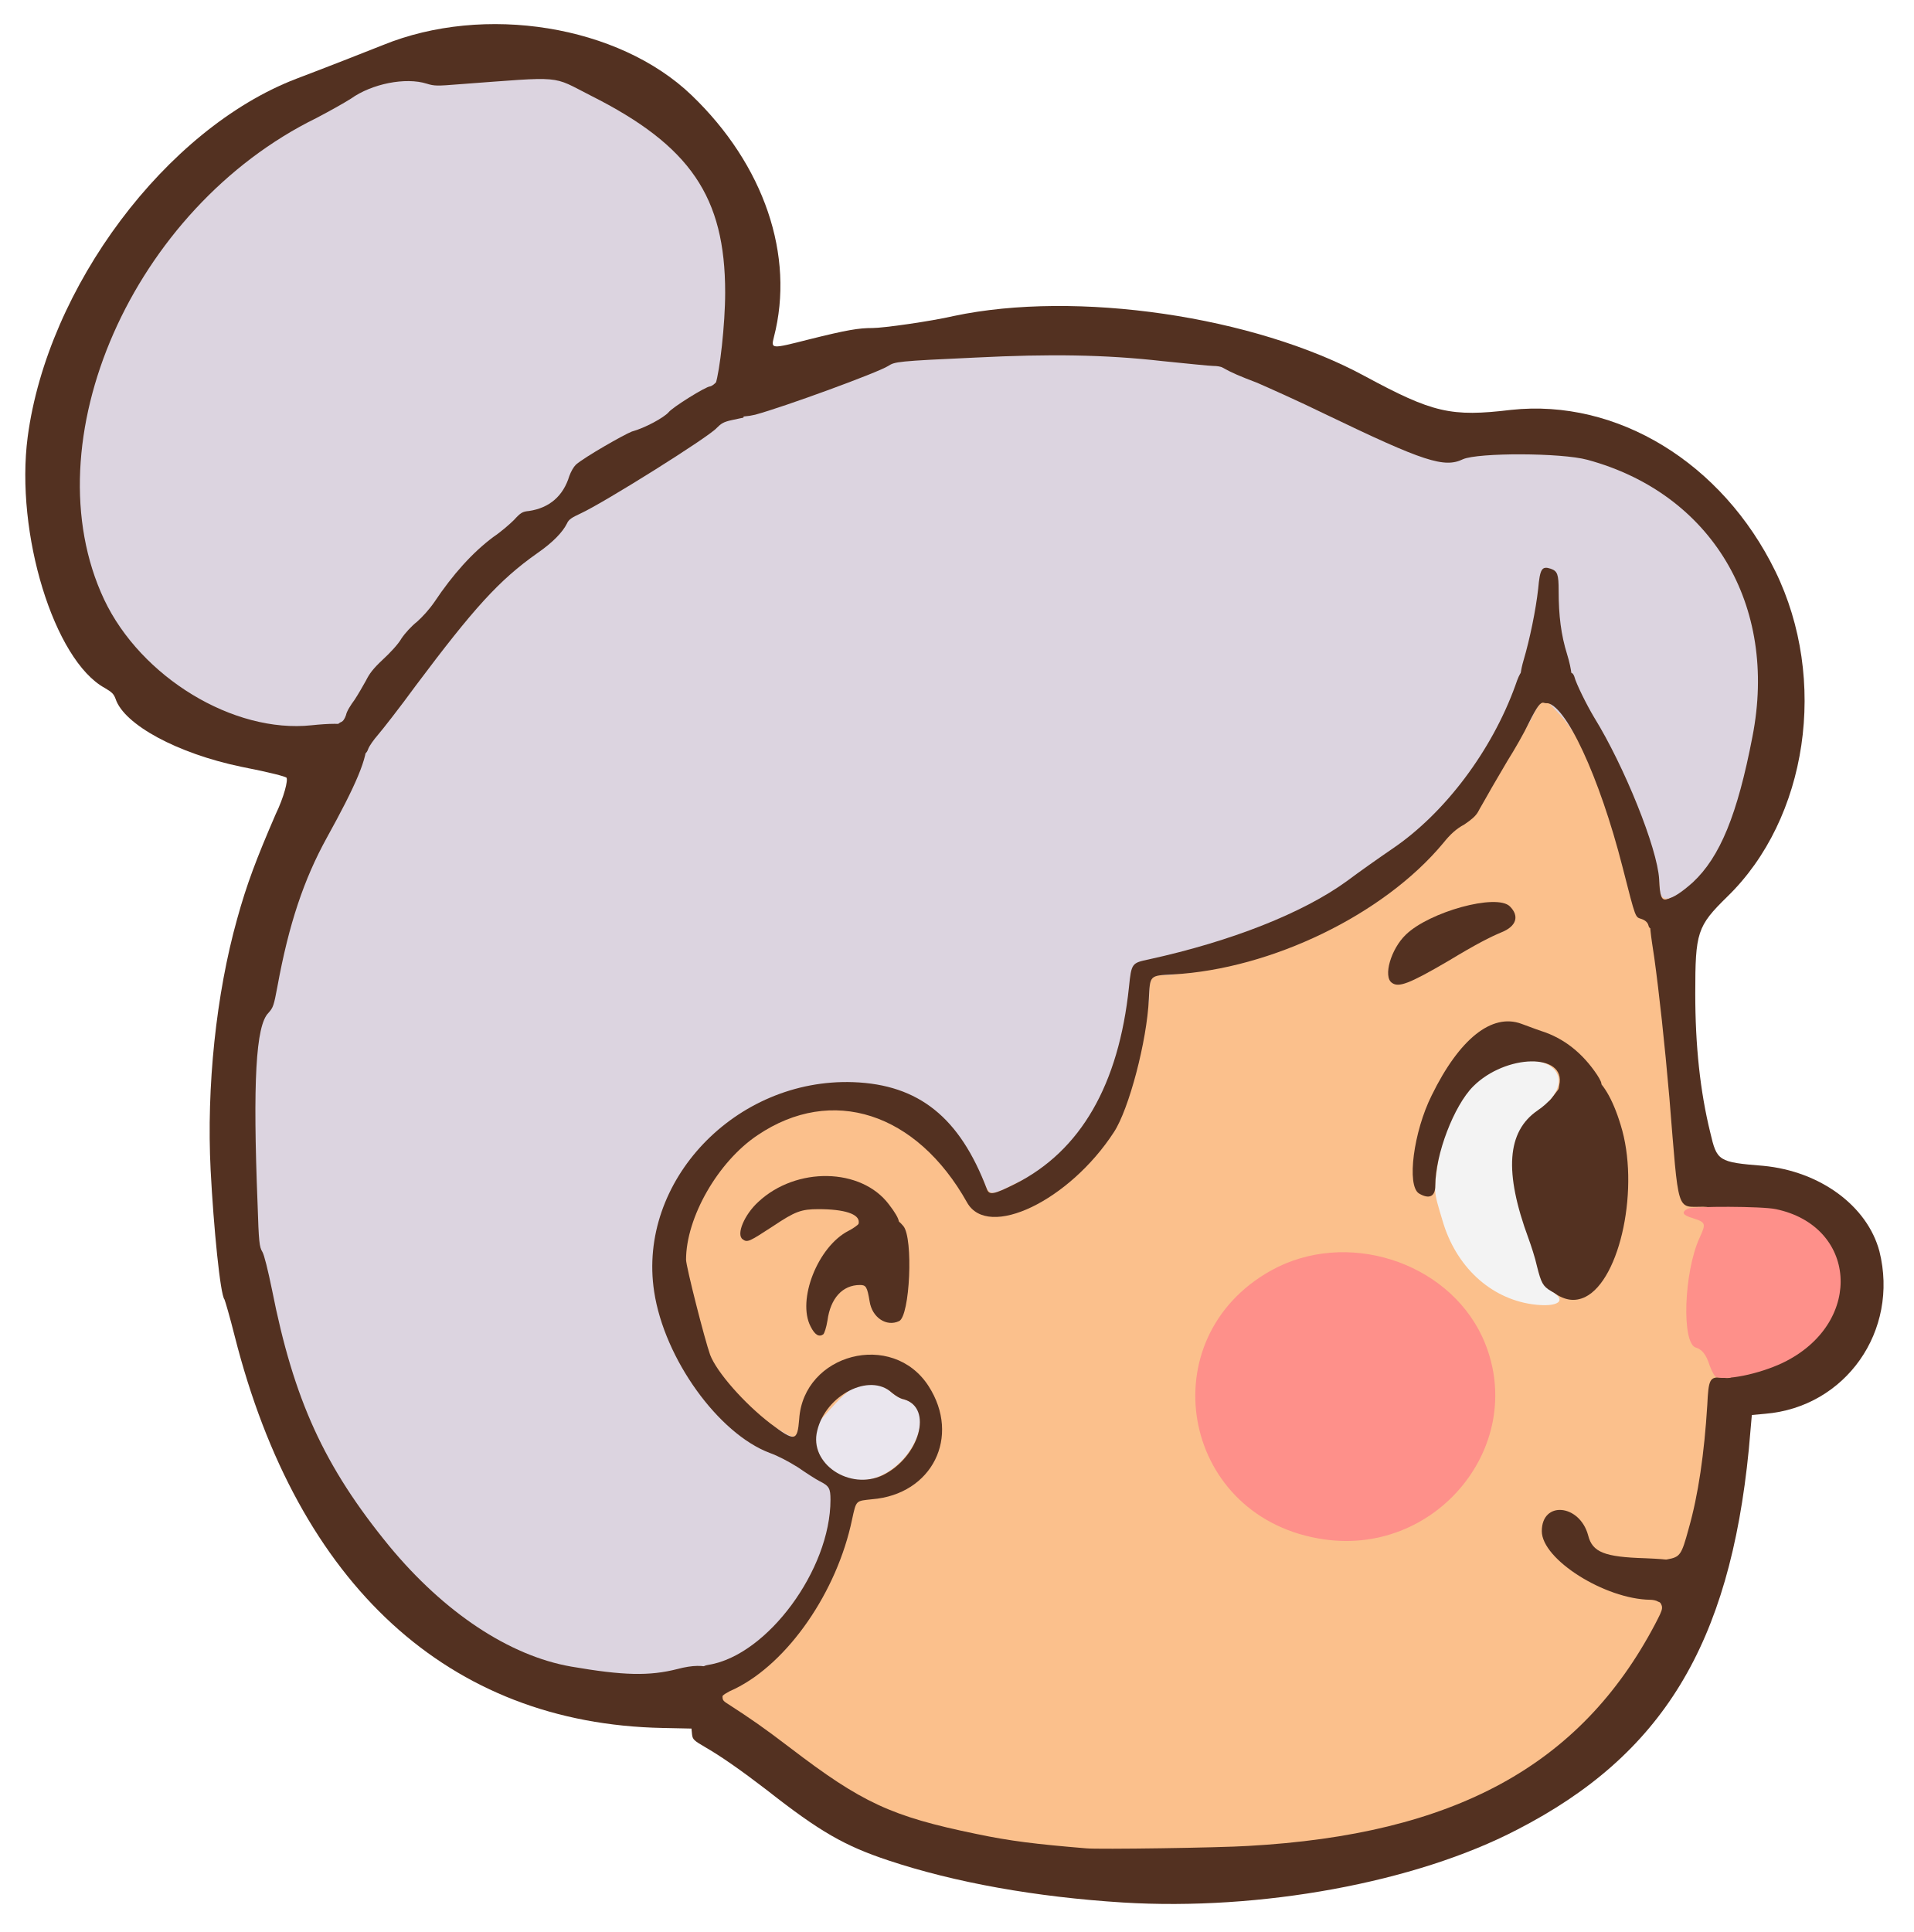
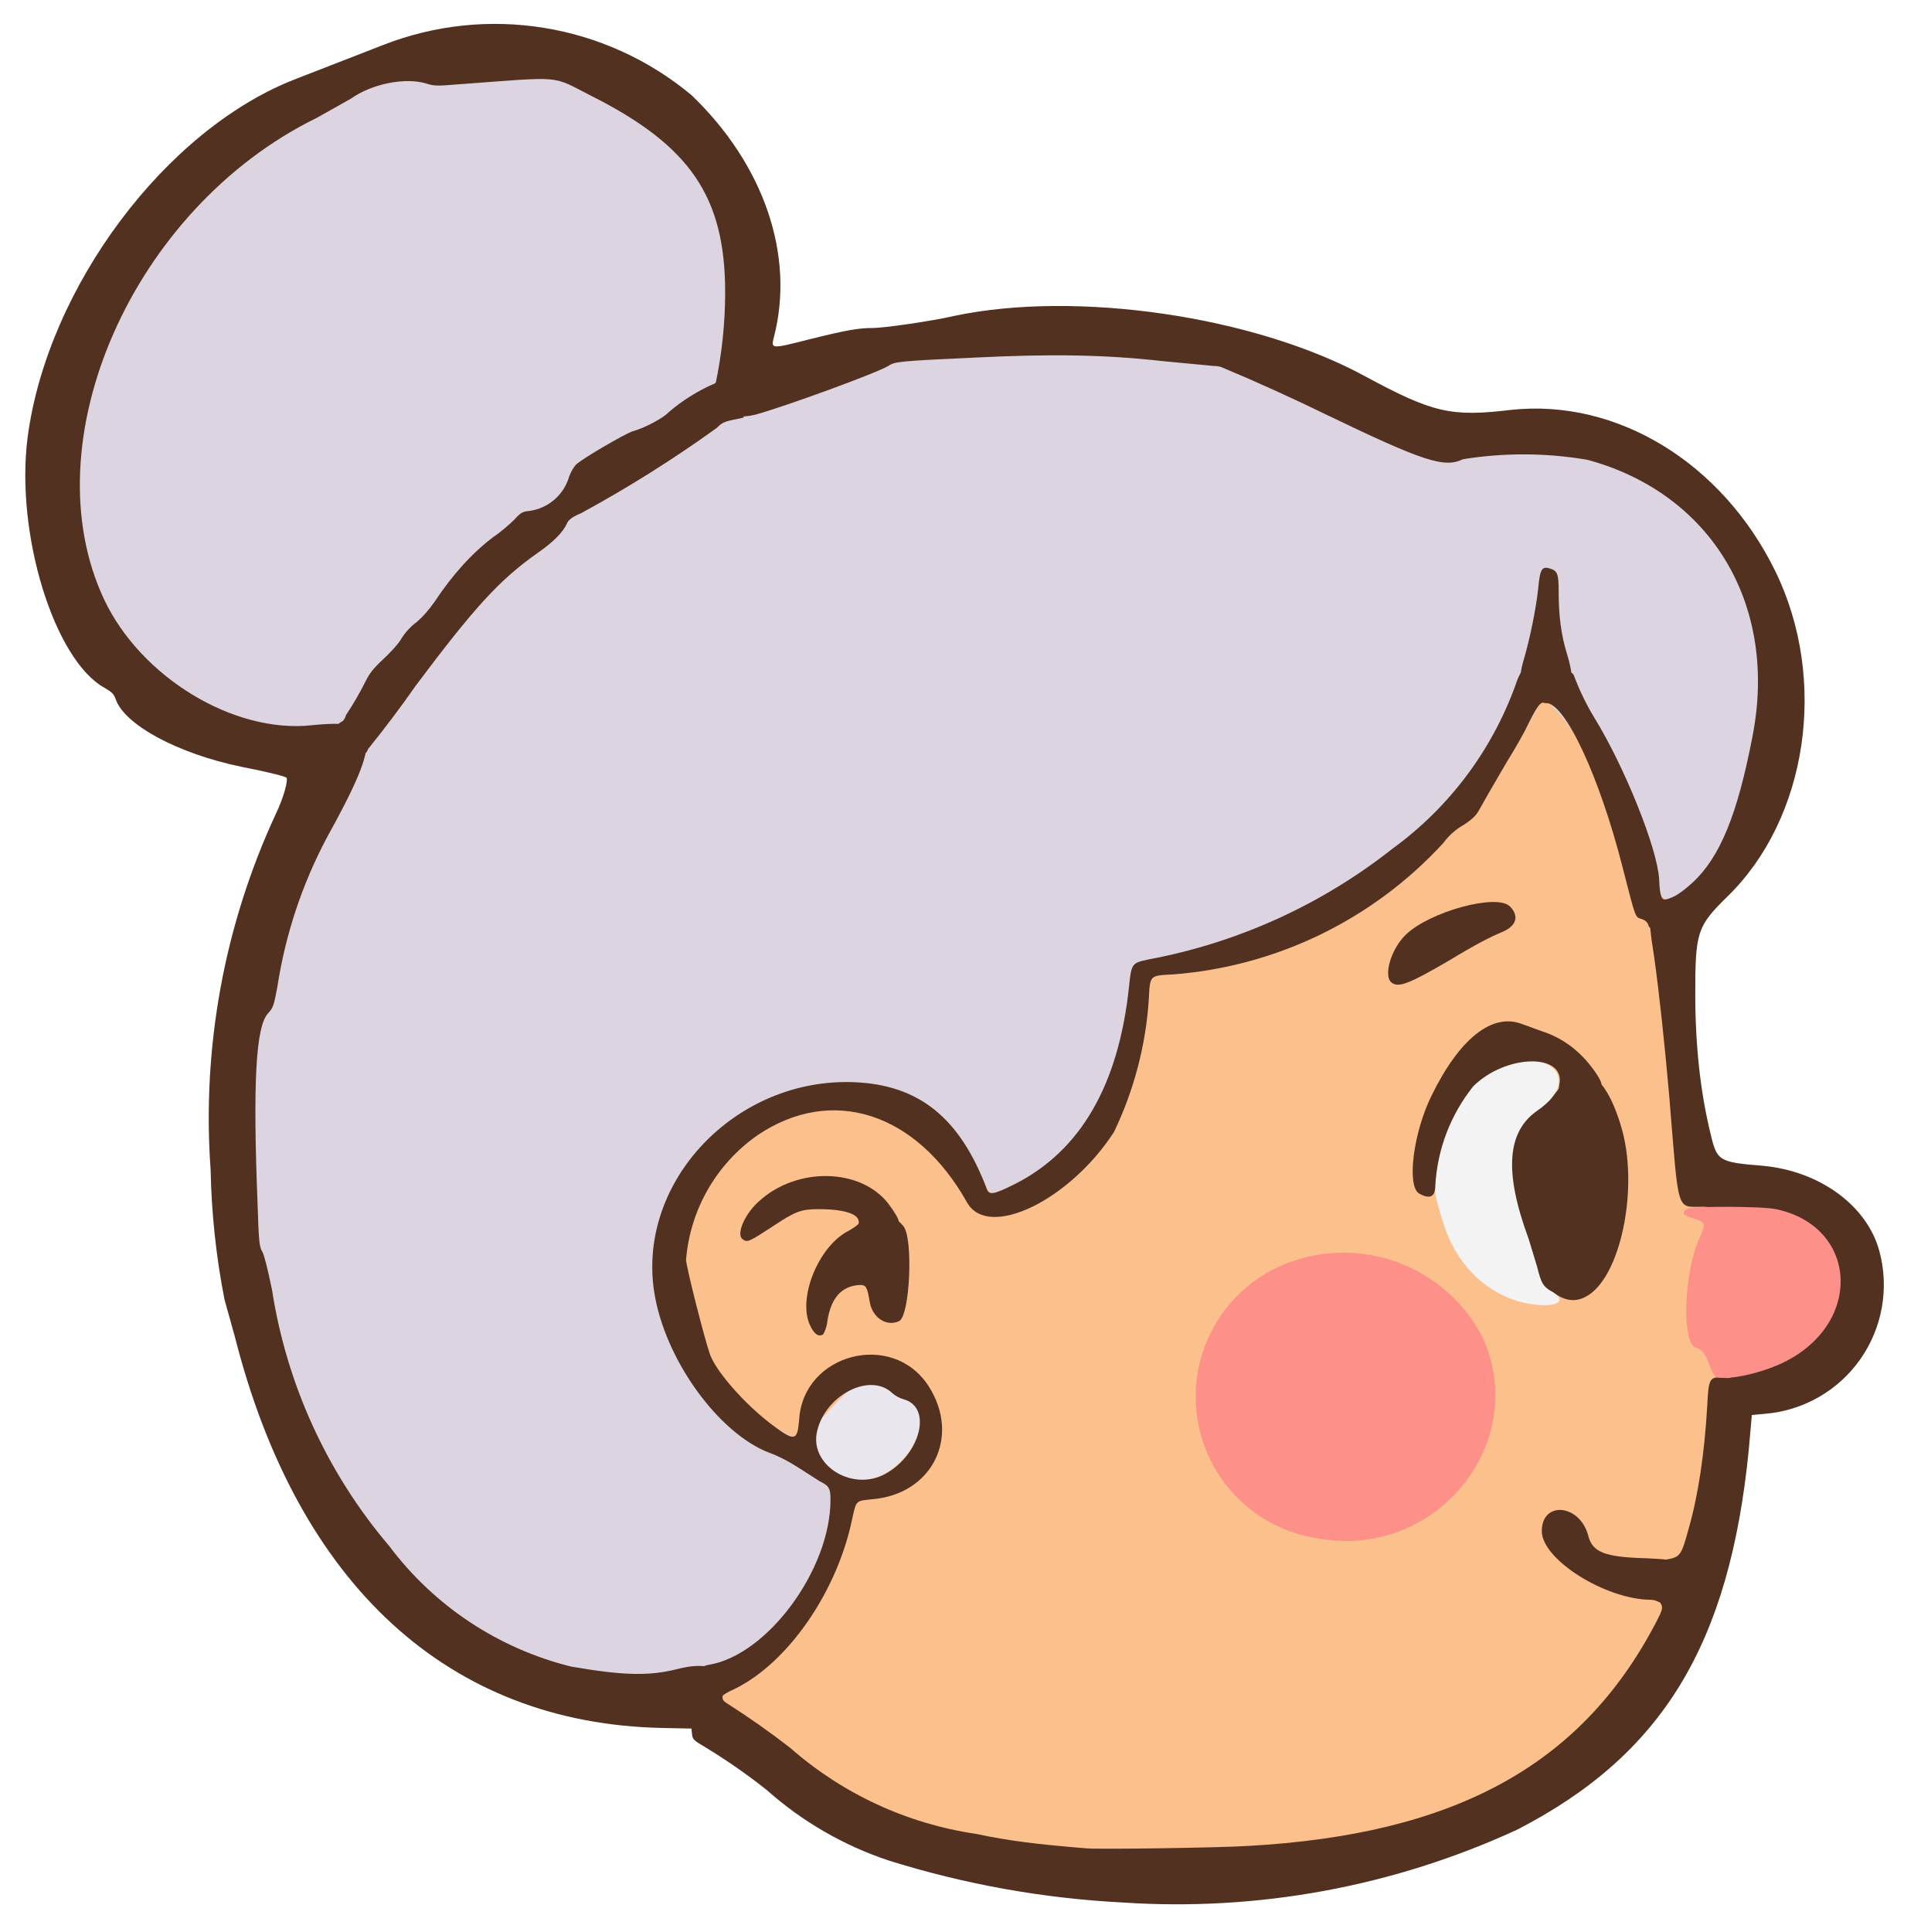
- <svg xmlns="http://www.w3.org/2000/svg" viewBox="0 0 318 321" width="318" height="321">
-   <path class="c-outline" fill="#533121" d="M186.6 316.1C172.2 315.2 158.7 312.8 147.6 309.1C140.4 306.7 136.3 304.4 127.4 297.4C123.1 294.1 119.8 291.8 117.2 290.3C115.3 289.2 115.1 289 115 288.2L114.9 287.2L110.1 287.1C74.6 286.4 49.5 263.4 39 222C38.2 218.8 37.4 216.1 37.3 215.9C36.6 215.1 35.5 204 35 194.4C34.3 180.6 35.9 165.2 39.4 152.7C41 146.9 42.6 142.7 45.8 135.3C47.2 132.4 47.9 129.6 47.6 129.2C47.3 129 45.2 128.4 40.1 127.4C29.5 125.2 20.6 120.4 19.2 116.1C18.9 115.3 18.6 115 17.4 114.3C9 109.7 2.5 88.6 4.6 72.6C7.9 47.7 27.6 21.4 49.2 13.1C53.7 11.4 61.1 8.5 63.6 7.5C80.5 0.6 102.8 4.2 114.9 15.8C127 27.4 132.1 42.5 128.6 56C128.1 58 128.1 58 134.4 56.4C140.8 54.8 142.7 54.5 145 54.5C146.8 54.5 154.6 53.4 158.5 52.5C178.8 48.2 208.4 52.5 226.8 62.5C238.1 68.6 241.1 69.3 251.1 68.1C268.7 66.2 286.2 76.9 295 94.9C303.8 112.9 300.4 136 287 149C282 153.9 281.7 154.9 281.7 165.1C281.7 173.7 282.5 181.3 284.2 188.2C285.3 192.9 285.5 193.1 293 193.7C302.5 194.6 310.3 200.4 312.3 207.9C315.6 221.1 306.7 233.8 293.3 234.9L291.1 235.1L290.6 240.8C287.4 273.3 276.2 291.6 252.1 304C235.2 312.8 209.4 317.5 186.6 316.1Z" />
-   <path class="c-skin" fill="#fbc08c" d="M180.5 307.1C172.1 306.4 167.9 305.9 162.2 304.7C148.1 301.8 143.2 299.5 131.3 290.4C126.7 286.9 124.8 285.6 121.1 283.2C120 282.5 120 282.5 120.1 281.2C120.3 280.2 120.2 279.7 119.8 278.9C119.3 277.9 119.3 277.9 121.4 275.6C131.8 264.4 136.1 256.6 136.9 247.7C137.2 244.7 138.8 243.4 142.5 243.1C147.2 242.6 152.2 236.5 148.7 235.2C148 235 147 234.3 146.3 233.8C144.4 232.1 143.1 232.6 140.2 236.1C134.9 242.7 132.5 243.3 126.7 239.4C125.7 238.7 124 237.6 123 237C107.4 227.4 105.3 203 118.8 189.7C130.2 178.5 144.3 178 158.2 188.3C159.9 189.6 162.1 191.1 163.1 191.6C164.6 192.5 165.2 193 165.9 194.1C166.1 194.5 166.4 194.4 168.6 193.4C170 192.7 171.6 192 172.1 191.8C176.9 189.6 180.8 184.1 184.4 174.1C185 172.3 186.1 169.7 186.8 168.3C187.9 166 188 165.5 188 164C188 160.7 189.9 159 193.4 159C194.2 159 195.3 158.6 197.3 157.6C198.9 156.9 202.4 155.5 205.2 154.5C224.6 147.7 230.7 143.4 242.9 128.2C245.3 125.2 248.1 122 249.2 121C250.7 119.6 251.4 118.7 252 117.5C253.1 115.2 253.2 115.2 254 115.7C255.7 117 258.1 117.2 259.7 116.2C260.7 115.6 261.5 116.2 263.5 119.2C264 120 265 121.3 265.8 122.2C267.7 124.3 269.4 127.2 272.3 133.2C275.4 140 275.6 140.3 277.2 142.8C278.4 144.5 278.6 145.1 278.8 146.2C278.9 147 279 147.8 279 148C279.1 148.2 278.5 148.7 277.1 149.4C273.7 151.1 273.7 151.4 274.9 159.2C275.7 165 276.6 173.2 277.4 182.4C279 201.9 278.5 200.5 283 200.5C286.1 200.5 287.1 203 285.5 206.2C282.7 211.8 282.4 219.9 285 222.4C285.9 223.4 286.4 224.1 287.1 226.1C288.2 228.9 288.2 229.1 286.1 228.9C284.1 228.7 283.9 229.2 283.7 233.4C283.2 241.5 282.2 248.4 280.6 254C279.4 258.4 279.2 258.7 277 259.1C274.4 259.6 273.5 263.2 275.4 265.6C276.5 267.1 276.5 267 275 269.9C262.6 293.4 241.6 304.8 207.4 306.7C202.8 307 182.5 307.3 180.5 307.1ZM136.8 221.7C137 221.5 137.3 220.6 137.5 219.4C138 215.7 140 213.5 142.9 213.5C143.9 213.5 144.1 213.8 144.5 216.2C144.9 218.9 147.3 220.5 149.4 219.5C151.2 218.7 151.8 205.7 150.1 203.7C148 201.1 144 200.9 142.7 203.3C142.6 203.5 141.8 204.1 141 204.5C135.9 207.1 132.4 216 134.7 220.4C135.4 221.8 136.1 222.2 136.8 221.7ZM263.4 215.5C269.3 212.6 272.5 197.1 269.3 186.9C266.6 178 262.4 175.7 258.8 181.2C258.1 182.1 257.5 182.9 257.4 182.9C257 182.9 256 181.2 256 180.5C256 179 253.5 178.8 250.5 180.1C236.4 186.5 240.1 211.6 255.4 213.8C256.6 214 257.4 214.3 258.2 214.8C260.1 216.1 261.7 216.3 263.4 215.5Z" />
-   <path class="c-hair" fill="#dcd4e0" d="M120.3 280.6C120.2 277.2 117.5 276 112.6 277.3C107.9 278.5 103.6 278.4 94.9 276.9C84.6 275.1 73.8 267.9 64.7 256.9C53.8 243.6 48.8 232.5 45.2 214.3C44.5 210.9 43.9 208.5 43.6 208C43.1 207.2 43 206.4 42.8 200C42 179.8 42.5 170.4 44.6 168.3C45.4 167.4 45.5 167.1 46.1 163.9C48 153.5 50.5 146.1 54.3 139.2C63.7 122.2 63.3 119.3 51.8 120.5C38.8 121.9 23.4 112.5 17.3 99.6C5 73.4 22 34.6 52.6 19.6C54.7 18.5 57.2 17.1 58.3 16.4C61.8 13.9 67.4 12.8 70.9 13.9C72.2 14.3 72.6 14.3 76.3 14C93.9 12.7 91.5 12.5 98.2 15.9C114.7 24.2 120.5 32.7 120.5 48.6C120.5 53.9 119.6 61.7 118.9 63.8C117.4 67.7 120.5 70.1 125.5 68.9C130.3 67.6 145.9 61.9 147.6 60.8C148.7 60.1 149 60 162.3 59.4C174.3 58.8 183.5 58.9 193.2 60C197.2 60.4 201 60.8 201.6 60.8C202.2 60.8 202.9 60.9 203.2 61.1C204.6 61.9 206 62.5 208.9 63.6C210.5 64.3 215.7 66.6 220.4 68.9C236.6 76.7 240 77.8 243.1 76.3C245.6 75.2 259.4 75.2 263.8 76.4C284.4 82 295.5 100.5 291.2 122.4C288.7 135.4 285.8 142.4 281.3 146.6C277.6 149.9 275.8 150.2 275.8 147.4C275.7 146.2 275.6 145.9 274.6 144.3C273.3 142.4 272 139.9 269.3 134C266.9 128.9 265.1 125.9 263.3 123.9C262.5 123.1 261.4 121.7 260.9 120.9C260.4 120.1 259.4 118.9 258.7 118.2C257.3 116.7 257.3 116.8 258.2 116.8C261.2 116.8 262 113.9 260.4 108.7C259.4 105.5 259 102.3 259 98.2C259 95.4 258.8 94.9 257.7 94.5C256.2 94 255.9 94.5 255.6 97.8C255.2 101.4 254.2 106.2 253.2 109.6C252.1 113.3 252.6 115.1 254.9 116.3C255.9 116.7 256 116.9 255.7 117.2C255.5 117.4 254.9 118.5 254.4 119.6C253.6 121 253.1 121.7 252.2 122.4C250.6 123.6 249.4 124.9 245 130.5C232.9 145.6 226 150.4 206.5 157.2C203.7 158.2 200 159.7 198.4 160.5C195.6 161.9 195.2 162 193.7 162C191.3 162 191 162.4 191 164.9C191 166.5 190.9 166.9 190.1 168.3C189.1 170.2 188.7 171.3 187 175.9C183.1 186.5 178.3 192.8 172.4 195C171.6 195.3 169.8 196.1 168.2 196.9C164.7 198.7 164.4 198.6 163.6 196.6C163 195.1 162.9 195 161.3 194.1C160.4 193.6 158.2 192.2 156.5 190.9C143.6 181.2 131.4 181.6 120.9 191.9C108.7 203.8 110.7 225.7 124.7 234.5C125.7 235.1 127.6 236.3 128.9 237.2C131.3 238.7 132.1 239 132.4 238.5C132.5 238.3 132.9 238.3 133.3 238.4C134 238.5 134.2 238.4 135.2 237.3L136.2 236.2L137.8 238.6C138.7 240 140.1 241.9 140.9 242.9C142.7 245.1 143.2 246 142.6 246C140.9 246 140.1 246.7 139.9 248.5C139.7 250.7 138.3 255.8 137 258.8C134.5 264.9 132 268.5 124.3 276.9C123.1 278.3 121.7 279.8 121.2 280.4C120.3 281.4 120.3 281.4 120.3 280.6Z" />
-   <path class="c-blush" fill="#fe908a" d="M219 255.6C196.1 251.5 191.1 222.3 211.2 211.1C223.6 204.2 240.4 209.5 246.3 222.1C254.4 239.7 238.6 259.2 219 255.6ZM285.2 228.8C285 228.8 284.5 228 284.1 226.9C283.5 225 282.8 224.2 281.8 223.9C279.4 223.2 279.8 211.4 282.4 205.7C283.5 203.3 283.5 203.1 281.3 202.4C279.6 201.9 279.3 201.4 280.5 200.8C281.4 200.4 292.8 200.4 295.1 200.9C308.5 203.7 309.7 219.4 296.9 226.1C293.3 228 287.4 229.4 285.2 228.8Z" />
-   <path class="c-earring" fill="#eae6ee" d="M138.3 244.6C136.3 242.1 134.2 238.8 134.3 238.5C134.4 238.1 137.9 234.1 139.6 232.4C142.7 229.2 145.5 228.9 148.2 231.4C148.8 231.9 149.6 232.4 150.2 232.5C156.4 234.2 151 245.2 143.7 245.9C142.8 246 141.7 246.2 141.2 246.4C140.7 246.6 140.2 246.8 140.2 246.8C140.1 246.8 139.3 245.8 138.3 244.6Z" />
-   <path class="c-eye" fill="#f3f3f3" d="M254.6 216.7C247.6 215.7 241.9 210.4 239.7 202.8C238.2 197.8 238.2 198.1 239 192.8C240.2 184.9 242.9 180.6 248.4 177.8C257.1 173.4 263.2 179.2 255.5 184.5C250.4 188 249.9 194.7 254 205.8C254.4 206.9 255.1 209 255.4 210.4C256.1 213.2 256.4 213.7 257.7 214.5C260.6 216.1 258.9 217.3 254.6 216.7Z" />
-   <path class="c-outline" fill="#533121" d="M60.2 124.8C60.1 124.6 60 124 59.9 123.6C59.6 122.4 58.5 121.4 57.3 121.2C56.1 121 55.8 120.4 56.6 120C57 119.9 57.3 119.4 57.5 118.8C57.6 118.2 58.3 117.1 58.9 116.3C59.5 115.4 60.3 114 60.8 113.1C61.4 111.9 62 111.1 63.6 109.6C64.8 108.5 66.2 107 66.7 106.1C67.3 105.2 68.4 104 69.3 103.3C70.2 102.5 71.3 101.3 72.2 100C75.2 95.5 78.5 91.8 82 89.2C83.2 88.4 84.7 87.1 85.4 86.4C86.5 85.2 86.8 85 87.9 84.9C91.3 84.4 93.6 82.4 94.6 79.1C94.9 78.3 95.3 77.6 95.7 77.2C97.2 75.9 103.7 72.2 105 71.7C107.2 71.1 110.3 69.4 111.1 68.5C111.7 67.7 117.3 64.2 118 64.2C118.1 64.2 118.5 64 118.8 63.7C119.5 63 119.8 63.5 119.6 64.8C119.3 66.6 120.4 68 122.3 68.4C123.2 68.5 123.8 69.1 123.5 69.4C123.4 69.4 122.6 69.6 121.6 69.8C120.2 70.1 119.8 70.4 119.1 71.1C117.8 72.6 100.4 83.5 96.5 85.3C95 86 94.5 86.3 94.2 87C93.5 88.4 91.9 90.1 89.3 91.9C82.9 96.4 78.7 101.1 69.1 113.9C66.4 117.6 63.5 121.3 62.8 122.1C62.1 122.9 61.4 123.9 61.2 124.4C60.9 125.3 60.4 125.5 60.2 124.8Z" />
-   <path class="c-outline" fill="#533121" d="M119.4 281.7C119.3 281.4 119.2 280.7 119.1 280.2C119 279.4 118.5 278.6 117.3 277.7C116.5 277.1 116.6 276.8 117.8 276.6C127.5 275 138 260.8 138 249.2C138 247.3 137.8 246.9 136.2 246.1C135.6 245.8 133.9 244.7 132.6 243.8C131 242.8 129.3 241.9 127.9 241.4C119.4 238.2 110.4 225.8 108.7 214.6C105.9 196.3 122.2 179.1 141.8 179.8C152.7 180.2 159.5 185.7 164 197.6C164.4 198.6 165.1 198.5 168.7 196.7C179.6 191.2 185.9 180.2 187.6 164C188 160 188.1 160 190.9 159.4C204.6 156.4 216.5 151.7 223.8 146.4C225.8 144.9 229.2 142.5 231.4 141C240.1 135.1 247.9 124.7 251.8 113.9C252.6 111.5 253.1 111 253.4 112.2C253.9 114.3 254.2 114.8 255.6 115.5C256.8 116.1 257.3 116.7 256.5 116.7C255.9 116.8 255.5 117.2 254 120.2C253.3 121.7 251.7 124.5 250.5 126.4C249.4 128.3 247.9 130.8 247.3 131.9C246.7 133 245.9 134.3 245.6 134.9C245.2 135.6 244.5 136.2 243.3 137C242 137.7 241 138.6 239.8 140.1C229.9 152 211.2 161 194.9 161.9C191 162.1 191.1 162 190.9 166C190.6 172.9 187.6 184.3 185.1 188.1C177.7 199.5 164.2 206 160.7 199.8C152.3 184.8 138.2 180.3 125.9 188.6C119.3 193 114 202.3 114 209.3C114 210.4 117.1 222.6 118 225.1C119.1 228 123.7 233.2 128 236.5C132.1 239.6 132.5 239.5 132.8 235.8C133.5 224.9 148.3 221 154.3 230.3C159.7 238.7 154.9 248.3 144.9 249.1C142.2 249.4 142.3 249.2 141.6 252.4C139.1 264.5 130.9 276.3 122.1 280.6C120.9 281.1 120 281.7 120 281.9C120 282.5 119.5 282.3 119.4 281.7ZM146.7 245.1C152.8 242.1 155.1 233.9 150.2 232.5C149.6 232.4 148.8 231.9 148.2 231.4C144.5 228 137.2 231.8 135.8 237.7C134.4 243.2 141.2 247.7 146.7 245.1Z" />
-   <path class="c-outline" fill="#533121" d="M273.9 153.7C273.8 153.3 273.4 152.9 272.8 152.7C271.7 152.3 271.9 153 269.6 144C265.8 129.1 260.1 116.8 256.9 116.8C256.1 116.8 256.8 116 257.8 115.8C259 115.6 260.1 114.6 260.4 113.4C260.7 112 260.8 111.8 261.1 111.8C261.3 111.8 261.5 112.1 261.6 112.4C261.9 113.6 263.7 117.2 264.9 119.2C269.9 127.3 275.4 140.9 275.7 146.1C275.8 148.9 276.1 149.7 277 149.4C277.7 149.2 277.6 149.9 277 150.4C275.8 151.4 275.3 152.1 275 153.1C274.7 154.3 274.1 154.6 273.9 153.7Z" />
-   <path class="c-outline" fill="#533121" d="M231.3 163.3C229.8 162.3 231.1 157.7 233.6 155.3C237.5 151.5 248.7 148.4 250.9 150.6C252.5 152.2 252 153.9 249.5 154.9C247.6 155.7 245.4 156.8 240.6 159.7C234.1 163.5 232.4 164.1 231.3 163.3Z" />
-   <path class="c-outline" fill="#533121" d="M235.8 198.3C233.7 197 234.9 188 237.9 182C242.5 172.6 247.9 168.3 252.8 170.1C253.4 170.3 254.9 170.9 256.1 171.3C259.9 172.5 263 175 265.4 178.6C266.5 180.3 266.3 180.7 264.9 180C263.2 179.1 261.8 179.2 260.7 180.4C259.3 181.7 258.8 181.7 259.1 180.3C260.3 174.9 250.2 175.1 244.8 180.5C241.6 183.7 238.5 191.8 238.5 197C238.5 198.8 237.5 199.3 235.8 198.3Z" />
-   <path class="c-outline" fill="#533121" d="M123.4 205.9C122.3 205.1 123.7 201.8 126 199.7C132.3 193.8 143.1 194 147.7 200.1C149.8 202.8 149.9 204 148.1 203.1C146.9 202.5 145.2 202.6 144.3 203.2C143.1 204.1 142.6 204 142.7 203.1C142.8 201.7 140.3 200.9 136 200.9C133.1 200.9 132.1 201.3 128.5 203.7C124.5 206.3 124.2 206.5 123.4 205.9Z" />
-   <path class="c-outline" fill="#533121" d="M275.5 266.1C275.2 265.9 274.6 265.8 274.2 265.8C266.7 265.7 256.2 259.1 256.2 254.4C256.2 249.3 262.5 249.9 263.9 255.1C264.6 257.9 266.6 258.7 273.4 258.9C277.8 259.1 278.2 259.2 277.2 259.9C275.2 261.6 274.9 262.6 275.9 264.6C276.7 266.1 276.5 266.6 275.5 266.1Z" />
+ <svg xmlns="http://www.w3.org/2000/svg" width="318" height="321" viewBox="0 0 318 321">
+   <path fill="#533121" d="M186.6 316.1a157 157 0 0 1-39-7 58 58 0 0 1-20.2-11.7 100 100 0 0 0-10.2-7.1c-1.9-1.1-2.1-1.3-2.2-2.1l-.1-1-4.8-.1c-35.5-.7-60.6-23.7-71.1-65.1l-1.7-6.1a125 125 0 0 1-2.3-21.5 120 120 0 0 1 10.8-59.1c1.4-2.9 2.1-5.7 1.8-6.1-.3-.2-2.4-.8-7.5-1.8-10.6-2.2-19.5-7-20.9-11.3-.3-.8-.6-1.1-1.8-1.8C9 109.7 2.5 88.6 4.6 72.6c3.3-24.9 23-51.2 44.6-59.5l14.4-5.6a51 51 0 0 1 51.3 8.3C127 27.4 132.1 42.5 128.6 56c-.5 2-.5 2 5.8.4 6.4-1.6 8.3-1.9 10.6-1.9 1.8 0 9.6-1.1 13.5-2 20.3-4.3 49.9 0 68.3 10 11.3 6.1 14.3 6.8 24.3 5.6 17.6-1.9 35.1 8.8 43.9 26.8s5.4 41.1-8 54.1c-5 4.9-5.3 5.9-5.3 16.1q0 12.8 2.5 23.1c1.1 4.7 1.3 4.9 8.8 5.5 9.5.9 17.3 6.7 19.3 14.2a21.5 21.5 0 0 1-19 27l-2.2.2-.5 5.7c-3.2 32.5-14.4 50.8-38.5 63.2a135 135 0 0 1-65.5 12.1" class="c-outline" />
+   <path fill="#fbc08c" d="M180.5 307.1c-8.4-.7-12.6-1.2-18.3-2.4a60 60 0 0 1-30.9-14.3 136 136 0 0 0-10.2-7.2c-1.1-.7-1.1-.7-1-2a3 3 0 0 0-.3-2.3c-.5-1-.5-1 1.6-3.3 10.4-11.2 14.7-19 15.5-27.9.3-3 1.9-4.3 5.6-4.6 4.7-.5 9.7-6.6 6.2-7.9l-2.4-1.4c-1.9-1.7-3.2-1.2-6.1 2.3-5.3 6.6-7.7 7.2-13.5 3.3L123 237c-15.6-9.6-17.7-34-4.2-47.3 11.4-11.2 25.5-11.7 39.4-1.4a42 42 0 0 0 4.9 3.3 7 7 0 0 1 2.8 2.5c.2.4.5.3 2.7-.7l3.5-1.6c4.8-2.2 8.7-7.7 12.3-17.7.6-1.8 1.7-4.4 2.4-5.8 1.1-2.3 1.2-2.8 1.2-4.3q0-5 5.4-5 1 0 3.9-1.4l7.9-3.1c19.4-6.8 25.5-11.1 37.7-26.3a87 87 0 0 1 6.3-7.2c1.5-1.4 2.2-2.3 2.8-3.5 1.1-2.3 1.2-2.3 2-1.8 1.7 1.3 4.1 1.5 5.7.5 1-.6 1.8 0 3.8 3l2.3 3c1.9 2.1 3.6 5 6.5 11 3.1 6.8 3.3 7.1 4.9 9.6 1.2 1.7 1.4 2.3 1.6 3.4l.2 1.8q.2.3-1.9 1.4c-3.4 1.7-3.4 2-2.2 9.8.8 5.8 1.7 14 2.5 23.2 1.6 19.5 1.1 18.1 5.6 18.1 3.1 0 4.1 2.5 2.5 5.7-2.8 5.6-3.1 13.7-.5 16.2a9 9 0 0 1 2.1 3.7c1.1 2.8 1.1 3-1 2.8-2-.2-2.2.3-2.4 4.5q-.7 12.2-3.1 20.6c-1.2 4.4-1.4 4.7-3.6 5.1-2.6.5-3.5 4.1-1.6 6.5 1.1 1.5 1.1 1.4-.4 4.3-12.4 23.5-33.4 34.9-67.6 36.8-4.6.3-24.9.6-26.9.4m-43.7-85.4a6 6 0 0 0 .7-2.3q.9-5.7 5.4-5.9c1 0 1.2.3 1.6 2.7.4 2.7 2.8 4.3 4.9 3.3 1.8-.8 2.4-13.8.7-15.8-2.1-2.6-6.1-2.8-7.4-.4q-.3.4-1.7 1.2c-5.1 2.6-8.6 11.5-6.3 15.9q1 2 2.1 1.3m126.6-6.2c5.9-2.9 9.1-18.4 5.9-28.6-2.7-8.9-6.9-11.2-10.5-5.7l-1.4 1.7c-.4 0-1.4-1.7-1.4-2.4 0-1.5-2.5-1.7-5.5-.4-14.1 6.4-10.4 31.5 4.9 33.7q1.7.3 2.8 1 2.7 2 5.2.7" class="c-skin" />
+   <path fill="#dcd4e0" d="M120.3 280.6q-.2-5.2-7.7-3.3c-4.7 1.2-9 1.1-17.7-.4a54 54 0 0 1-30.2-20 86 86 0 0 1-19.5-42.6c-.7-3.4-1.3-5.8-1.6-6.3-.5-.8-.6-1.6-.8-8-.8-20.2-.3-29.6 1.8-31.7.8-.9.9-1.2 1.5-4.4a78 78 0 0 1 8.2-24.7c9.4-17 9-19.9-2.5-18.7-13 1.4-28.4-8-34.5-20.9-12.3-26.2 4.7-65 35.3-80l5.7-3.2c3.5-2.5 9.1-3.6 12.6-2.5 1.3.4 1.7.4 5.4.1 17.6-1.3 15.2-1.5 21.9 1.9 16.5 8.3 22.3 16.8 22.3 32.7a74 74 0 0 1-1.6 15.2c-1.5 3.9 1.6 6.3 6.6 5.1 4.8-1.3 20.4-7 22.1-8.1 1.1-.7 1.4-.8 14.7-1.4 12-.6 21.2-.5 30.9.6l8.4.8q1 0 1.6.3a329 329 0 0 1 17.2 7.8c16.2 7.8 19.6 8.9 22.7 7.4a63 63 0 0 1 20.7.1c20.6 5.6 31.7 24.1 27.4 46-2.5 13-5.4 20-9.9 24.2q-5.5 5-5.5.8c-.1-1.2-.2-1.5-1.2-3.1a71 71 0 0 1-5.3-10.3 42 42 0 0 0-8.4-13.1c-.5-.8-1.5-2-2.2-2.7-1.4-1.5-1.4-1.4-.5-1.4q4.6-.2 2.2-8.1c-1-3.2-1.4-6.4-1.4-10.5 0-2.8-.2-3.3-1.3-3.7-1.5-.5-1.8 0-2.1 3.3-.4 3.6-1.4 8.4-2.4 11.8-1.1 3.7-.6 5.5 1.7 6.7q1.4.5.8.9l-1.3 2.4a8 8 0 0 1-2.2 2.8 41 41 0 0 0-7.2 8.1 68 68 0 0 1-38.5 26.7c-2.8 1-6.5 2.5-8.1 3.3-2.8 1.4-3.2 1.5-4.7 1.5-2.4 0-2.7.4-2.7 2.9 0 1.6-.1 2-.9 3.4-1 1.9-1.4 3-3.1 7.6q-5.8 15.9-14.6 19.1l-4.2 1.9c-3.5 1.8-3.8 1.7-4.6-.3-.6-1.5-.7-1.6-2.3-2.5l-4.8-3.2c-12.9-9.7-25.1-9.3-35.6 1-12.2 11.9-10.2 33.8 3.8 42.6l4.2 2.7c2.4 1.5 3.2 1.8 3.5 1.3q.2-.3.9-.1c.7.1.9 0 1.9-1.1l1-1.1 1.6 2.4 3.1 4.3q2.7 3.2 1.7 3.1-2.5-.1-2.7 2.5c-.2 2.2-1.6 7.3-2.9 10.3-2.5 6.1-5 9.7-12.7 18.1l-3.1 3.5c-.9 1-.9 1-.9.2" class="c-hair" />
+   <path fill="#fe908a" d="M219 255.6a23.8 23.8 0 0 1-7.8-44.5 26 26 0 0 1 35.1 11c8.1 17.6-7.7 37.1-27.3 33.5m66.2-26.8q-.4-.1-1.1-1.9-.9-2.7-2.3-3c-2.4-.7-2-12.5.6-18.2 1.1-2.4 1.1-2.6-1.1-3.3q-2.6-.7-.8-1.6c.9-.4 12.3-.4 14.6.1 13.4 2.8 14.6 18.5 1.8 25.2-3.6 1.9-9.5 3.3-11.7 2.7" class="c-blush" />
+   <path fill="#eae6ee" d="M138.3 244.6c-2-2.5-4.1-5.8-4-6.1.1-.4 3.6-4.4 5.3-6.1q4.6-4.8 8.6-1a5 5 0 0 0 2 1.1c6.2 1.7.8 12.7-6.5 13.4l-2.5.5-1 .4z" class="c-earring" />
+   <path fill="#f3f3f3" d="M254.6 216.7c-7-1-12.7-6.3-14.9-13.9-1.5-5-1.5-4.7-.7-10 1.2-7.9 3.9-12.2 9.4-15 8.7-4.4 14.8 1.4 7.1 6.7-5.1 3.5-5.6 10.2-1.5 21.3l1.4 4.6c.7 2.8 1 3.3 2.3 4.1 2.9 1.6 1.2 2.8-3.1 2.2" class="c-eye" />
+   <path fill="#533121" d="m60.2 124.8-.3-1.2a3 3 0 0 0-2.6-2.4q-1.9-.4-.7-1.2.6-.2.9-1.2a54 54 0 0 0 3.3-5.7c.6-1.2 1.2-2 2.8-3.5 1.2-1.1 2.6-2.6 3.1-3.5q1-1.6 2.6-2.8 1.5-1.3 2.9-3.3 4.5-6.8 9.8-10.8c1.2-.8 2.7-2.1 3.4-2.8 1.1-1.2 1.4-1.4 2.5-1.5a8 8 0 0 0 6.7-5.8q.5-1.2 1.1-1.9c1.5-1.3 8-5 9.3-5.5 2.2-.6 5.3-2.3 6.1-3.2a30 30 0 0 1 7.7-4.8q1-1 .8 1.1-.3 2.9 2.7 3.6c.9.1 1.5.7 1.2 1l-1.9.4c-1.4.3-1.8.6-2.5 1.3a210 210 0 0 1-22.6 14.2q-2 .8-2.3 1.7-1 2.2-4.9 4.9c-6.4 4.5-10.6 9.2-20.2 22a184 184 0 0 1-7.9 10.5q-.6 1.4-1 .4" class="c-outline" />
+   <path fill="#533121" d="m119.4 281.7-.3-1.5q0-1.2-1.8-2.5-1.3-.8.5-1.1c9.7-1.6 20.2-15.8 20.2-27.4 0-1.9-.2-2.3-1.8-3.1l-3.6-2.3q-2.5-1.6-4.7-2.4c-8.5-3.2-17.5-15.6-19.2-26.8-2.8-18.3 13.5-35.5 33.1-34.8 10.9.4 17.7 5.9 22.2 17.8.4 1 1.1.9 4.7-.9q16.3-8.3 18.9-32.7c.4-4 .5-4 3.3-4.6a93 93 0 0 0 40.5-18.4 58 58 0 0 0 20.4-27.1q1.2-3.6 1.6-1.7c.5 2.1.8 2.6 2.2 3.3q2 1 .9 1.2c-.6.1-1 .5-2.5 3.5-.7 1.5-2.3 4.3-3.5 6.2l-3.2 5.5-1.7 3q-.6 1-2.3 2.1a11 11 0 0 0-3.5 3.1 68 68 0 0 1-44.9 21.8c-3.9.2-3.8.1-4 4.1a60 60 0 0 1-5.8 22.1c-7.4 11.4-20.9 17.9-24.4 11.7-8.4-15-22.5-19.5-34.8-11.2a28 28 0 0 0-11.9 20.7c0 1.1 3.1 13.3 4 15.8 1.1 2.9 5.7 8.1 10 11.4 4.1 3.1 4.5 3 4.8-.7.7-10.9 15.5-14.8 21.5-5.5 5.4 8.4.6 18-9.4 18.8-2.7.3-2.6.1-3.3 3.3-2.5 12.1-10.7 23.9-19.5 28.2q-2 .9-2.1 1.3c0 .6-.5.4-.6-.2m27.3-36.6c6.1-3 8.4-11.2 3.5-12.6a5 5 0 0 1-2-1.1c-3.7-3.4-11 .4-12.4 6.3-1.4 5.5 5.4 10 10.9 7.4" class="c-outline" />
+   <path fill="#533121" d="M273.9 153.7q-.2-.7-1.1-1c-1.1-.4-.9.3-3.2-8.7-3.8-14.9-9.5-27.2-12.7-27.2-.8 0-.1-.8.9-1a3 3 0 0 0 2.6-2.4c.3-1.4.4-1.6.7-1.6q.3 0 .5.6a41 41 0 0 0 3.3 6.8c5 8.1 10.5 21.7 10.8 26.9.1 2.8.4 3.6 1.3 3.3.7-.2.6.5 0 1q-1.7 1.3-2 2.7-.6 1.9-1.1.6" class="c-outline" />
+   <path fill="#533121" d="M231.3 163.3c-1.5-1-.2-5.6 2.3-8 3.9-3.8 15.1-6.9 17.3-4.7 1.6 1.6 1.1 3.3-1.4 4.3-1.9.8-4.1 1.9-8.9 4.8-6.5 3.8-8.2 4.4-9.3 3.6" class="c-outline" />
+   <path fill="#533121" d="M235.8 198.3c-2.1-1.3-.9-10.3 2.1-16.3 4.6-9.4 10-13.7 14.9-11.9l3.3 1.2q5.7 1.8 9.3 7.3 1.6 2.5-.5 1.4-2.6-1.4-4.2.4-2 2-1.6-.1c1.2-5.4-8.9-5.2-14.3.2a29 29 0 0 0-6.3 16.5q0 2.8-2.7 1.3" class="c-outline" />
+   <path fill="#533121" d="M123.4 205.9c-1.1-.8.3-4.1 2.6-6.2 6.3-5.9 17.1-5.7 21.7.4q3.1 4.2.4 3a4 4 0 0 0-3.8.1q-1.8 1.3-1.6-.1c.1-1.4-2.4-2.2-6.7-2.2-2.9 0-3.9.4-7.5 2.8-4 2.6-4.3 2.8-5.1 2.2" class="c-outline" />
+   <path fill="#533121" d="M275.5 266.1q-.6-.3-1.3-.3c-7.5-.1-18-6.7-18-11.4 0-5.1 6.3-4.5 7.7.7.7 2.8 2.7 3.6 9.5 3.8 4.4.2 4.8.3 3.8 1-2 1.7-2.3 2.7-1.3 4.7q1.1 2.3-.4 1.5" class="c-outline" />
</svg>
